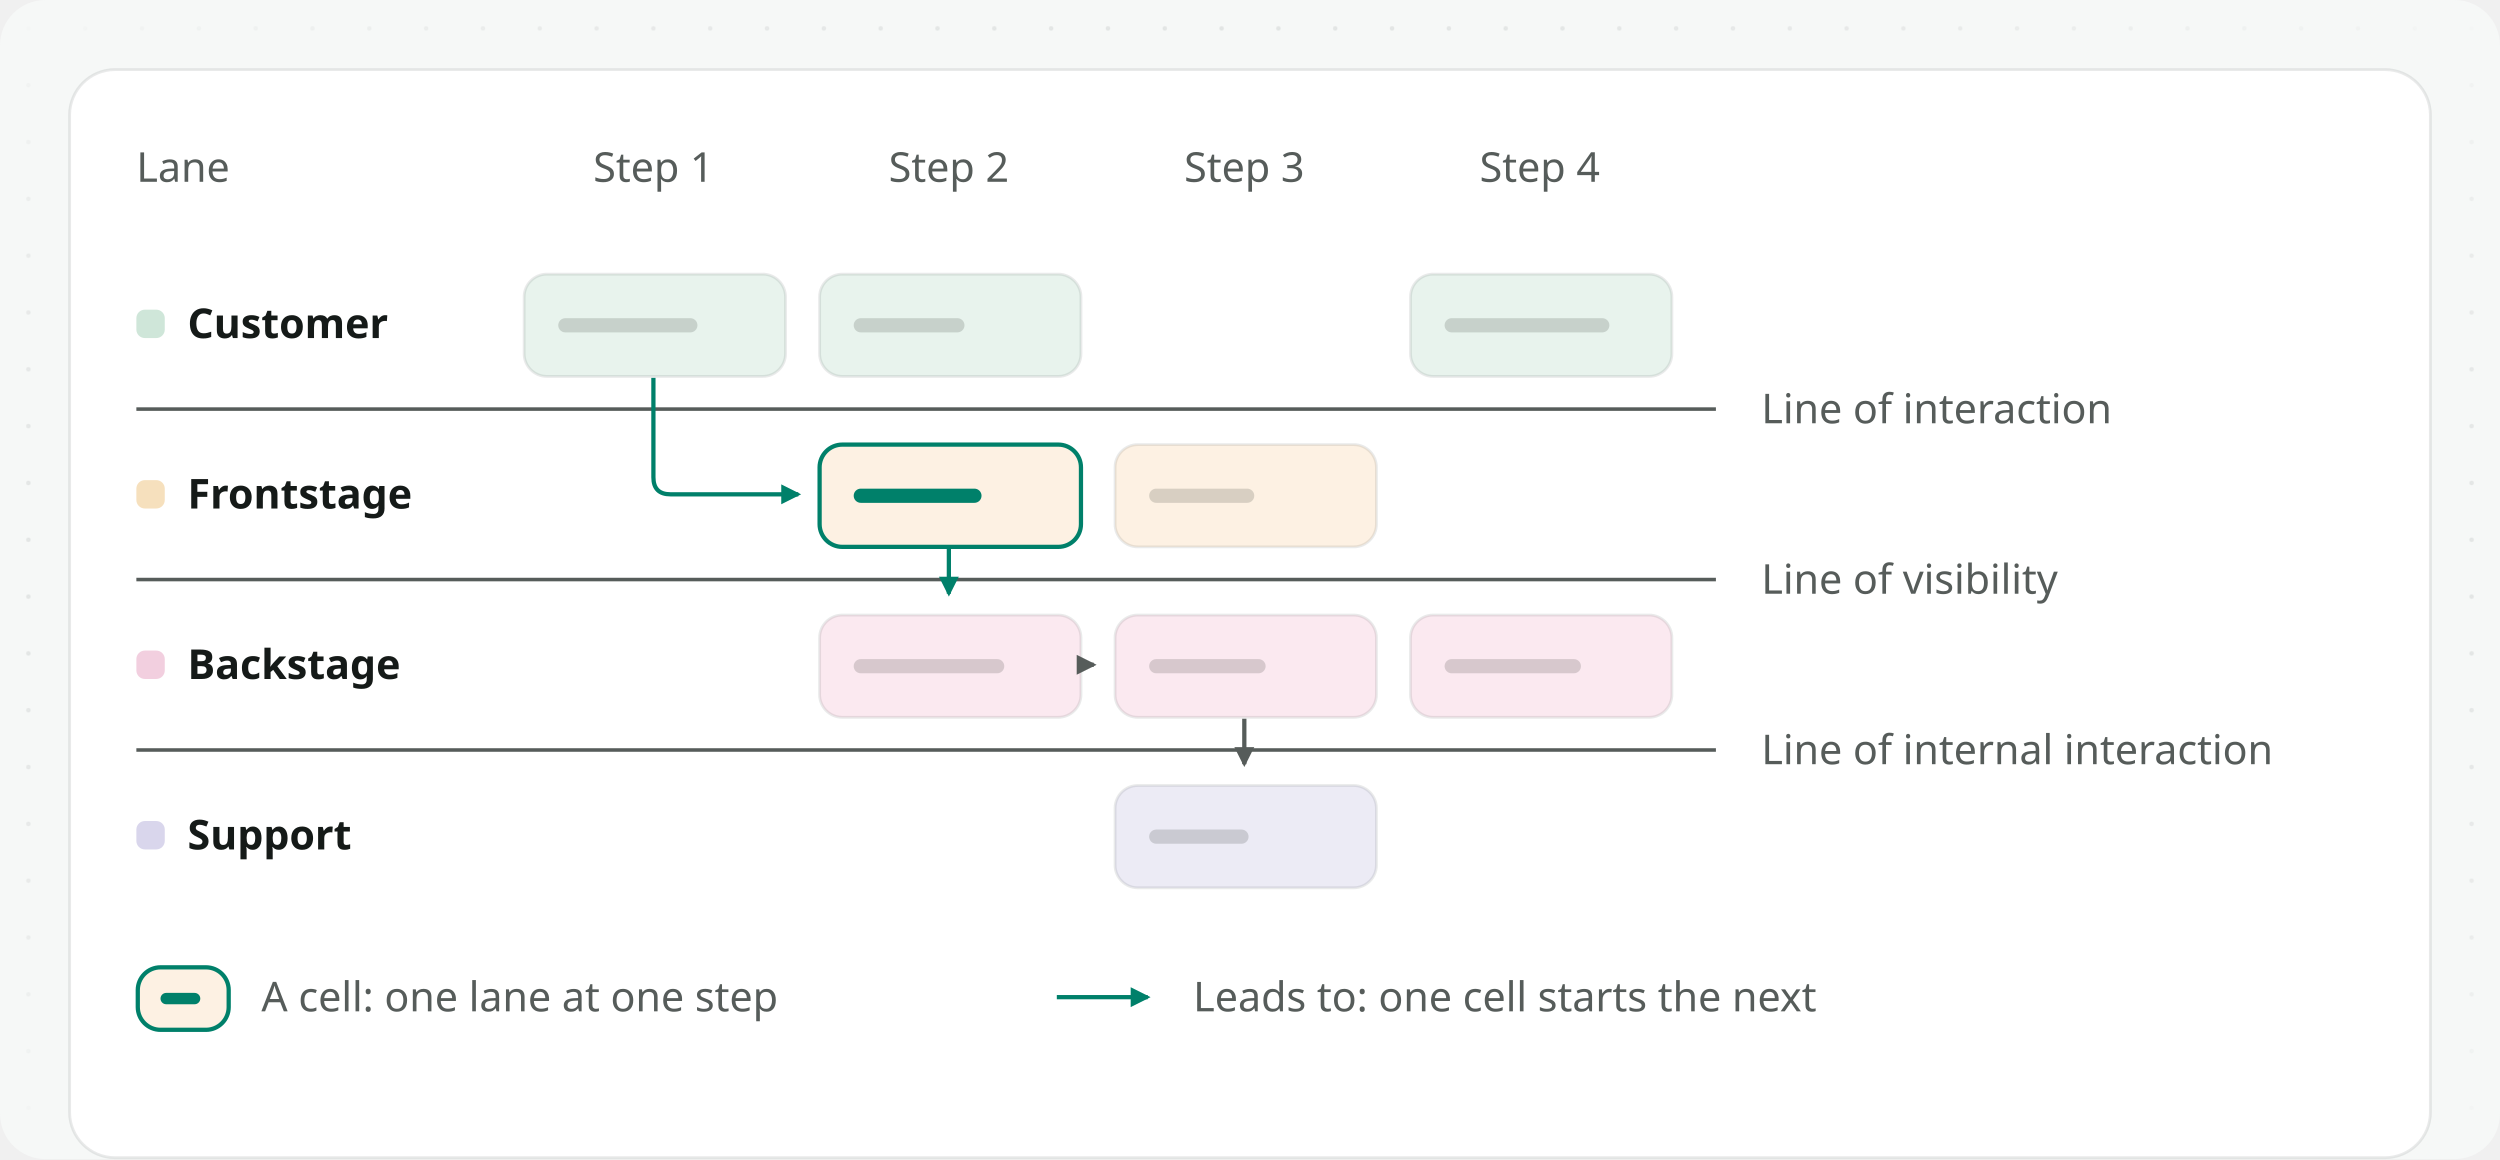
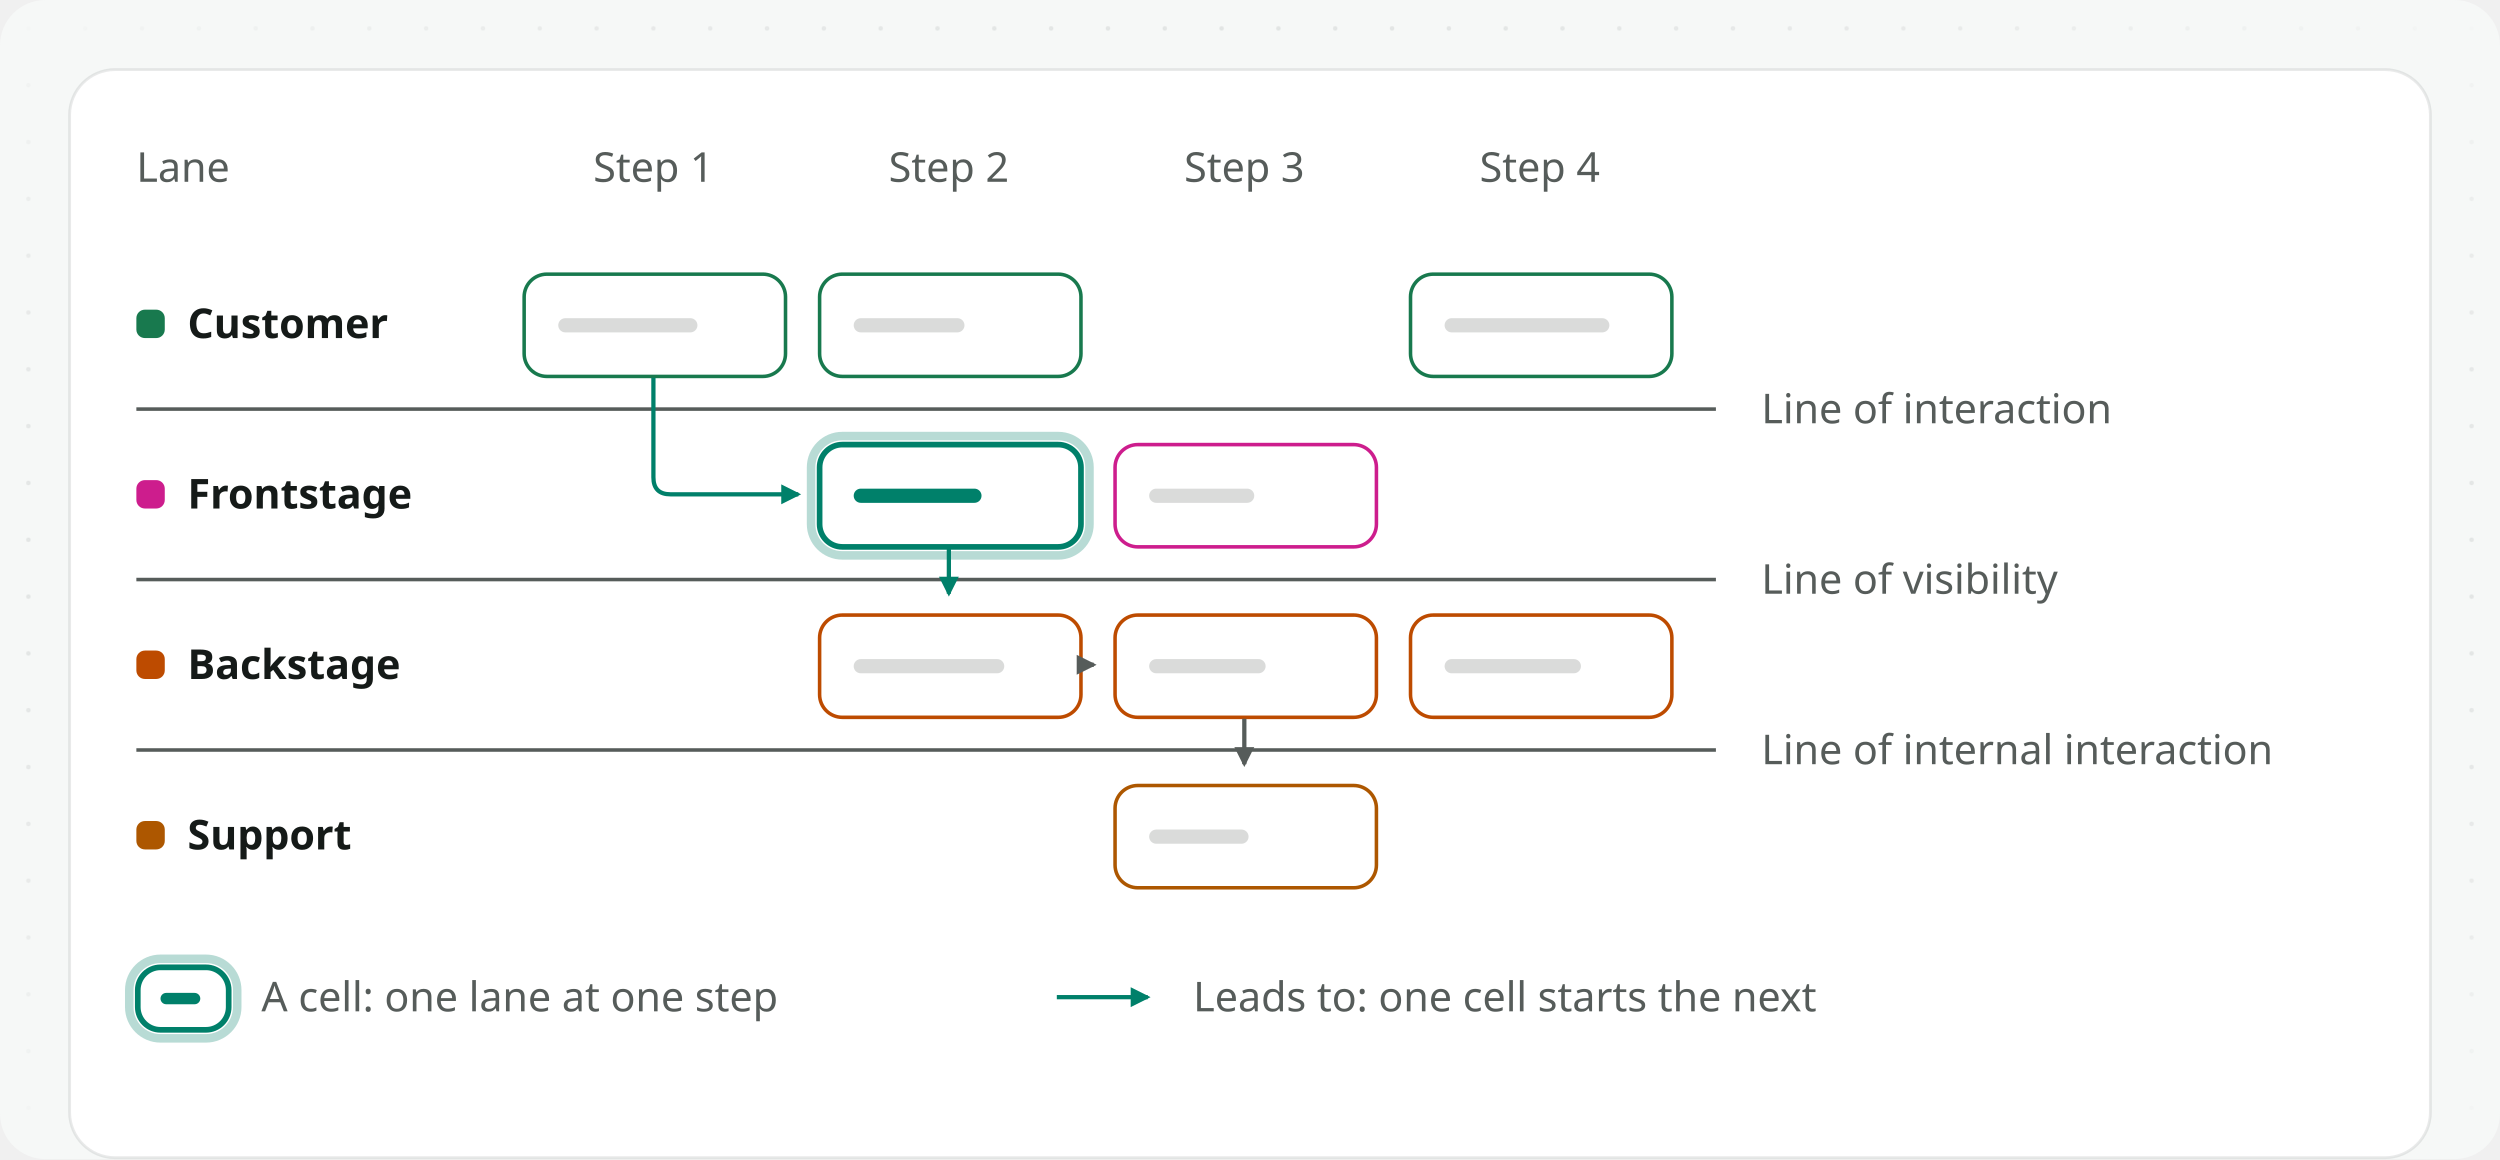
<svg xmlns="http://www.w3.org/2000/svg" viewBox="0 0 880 408" font-family="'Ubuntu Sans', system-ui, sans-serif">
  <style>
    .plate { fill: #f6f8f7; }
    .dot { fill: #151a18; fill-opacity: 0.17; }
    .card { fill: #ffffff; stroke: #151a18; stroke-opacity: 0.09; }
    .well { fill: #f6f8f7; stroke: #151a18; stroke-opacity: 0.09; }
    .well-focus { stroke: #00806a; stroke-opacity: 1; stroke-width: 1.5; }
    .title { font-size: 15px; font-weight: 600; fill: #151a18; }
    .label { font-size: 14.5px; fill: #565c5a; }
    .label-teal { font-size: 14.5px; font-weight: 600; fill: #00806a; }
    .strong { font-size: 14.5px; font-weight: 600; fill: #151a18; }
    .code { font-family: 'Ubuntu Sans Mono', ui-monospace, SFMono-Regular, Menlo, Consolas, monospace; font-size: 14.5px; fill: #565c5a; }
    .code-strong { font-family: 'Ubuntu Sans Mono', ui-monospace, SFMono-Regular, Menlo, Consolas, monospace; font-size: 14.5px; font-weight: 600; fill: #151a18; }
    .num { font-size: 14.5px; font-weight: 600; fill: #ffffff; }
    .axis { stroke: #151a18; stroke-opacity: 0.09; }
    .line { stroke: #565c5a; stroke-width: 1.25; }
    .flow { stroke: #565c5a; stroke-width: 1.5; fill: none; }
    .flow-head { fill: #565c5a; }
    .trace { stroke: #00806a; stroke-width: 1.5; fill: none; }
    .trace-head { fill: #00806a; }
    .zoom { stroke: #00806a; stroke-width: 1; stroke-opacity: 0.55; fill: none; }
    .skel { fill: #151a18; fill-opacity: 0.16; }
    .skel-teal { fill: #00806a; }
-     .cell { stroke: #151a18; stroke-opacity: 0.09; }
-     .cell-focus { stroke: #00806a; stroke-opacity: 1; stroke-width: 1.5; }
+     .cell, .cell-focus { fill: none; stroke-width: 1.25; }
    .hit { fill: #00806a; }
    .tick { fill: #565c5a; }
    .miss { fill: #151a18; fill-opacity: 0.16; }
    .badge { fill: #00806a; stroke: #ffffff; stroke-width: 2; }
    .faded { opacity: 0.4; }
-     .lane-c { fill: #e8f3ed; } .sq-c { fill: #cfe6d9; }
-     .lane-f { fill: #fdf1e3; } .sq-f { fill: #f6e0bd; }
-     .lane-b { fill: #fbe9f0; } .sq-b { fill: #f2cfdf; }
-     .lane-s { fill: #ecebf5; } .sq-s { fill: #d9d6ec; }
+     .lane-c { stroke: #18794e; } .sq-c { fill: #18794e; }
+     .lane-f { stroke: #cd1d8d; } .sq-f { fill: #cd1d8d; }
+     .lane-b { stroke: #bd4b00; } .sq-b { fill: #bd4b00; }
+     .lane-s { stroke: #ad5700; } .sq-s { fill: #ad5700; }
+     .cell-focus { stroke: #00806a; stroke-width: 2; }
+     .halo { fill: none; stroke: #00806a; stroke-opacity: 0.28; stroke-width: 3; }
  </style>
  <defs>
    <pattern id="grid" width="20" height="20" patternUnits="userSpaceOnUse">
      <circle class="dot" cx="10" cy="10" r="0.8" />
    </pattern>
    <radialGradient id="fade" cx="50%" cy="50%" r="70%">
      <stop offset="0.35" stop-color="#fff" />
      <stop offset="1" stop-color="#000" />
    </radialGradient>
    <mask id="fadeMask">
      <rect width="880" height="408" fill="url(#fade)" />
    </mask>
    <marker id="headMuted" markerWidth="8" markerHeight="8" refX="6" refY="4" orient="auto" markerUnits="userSpaceOnUse">
      <path class="flow-head" d="M0,0.5 L7,4 L0,7.5 Z" />
    </marker>
    <marker id="headTeal" markerWidth="8" markerHeight="8" refX="6" refY="4" orient="auto" markerUnits="userSpaceOnUse">
      <path class="trace-head" d="M0,0.5 L7,4 L0,7.5 Z" />
    </marker>
  </defs>
  <rect class="plate" width="880" height="408" rx="16" />
  <rect width="880" height="408" rx="16" fill="url(#grid)" mask="url(#fadeMask)" />
  <rect class="card" x="24.5" y="24.5" width="831" height="383" rx="16" />
  <text class="label" x="48" y="64">Lane</text>
  <text class="label" x="230" y="64" text-anchor="middle">Step 1</text>
  <text class="label" x="334" y="64" text-anchor="middle">Step 2</text>
  <text class="label" x="438" y="64" text-anchor="middle">Step 3</text>
  <text class="label" x="542" y="64" text-anchor="middle">Step 4</text>
  <rect class="sq-c" x="48" y="109" width="10" height="10" rx="3" />
  <text class="strong" x="66" y="119">Customer</text>
  <rect class="lane-c cell" x="184.5" y="96.5" width="92" height="36" rx="8" />
  <rect class="skel" x="196.5" y="112" width="49" height="5" rx="2.5" />
  <rect class="lane-c cell" x="288.5" y="96.5" width="92" height="36" rx="8" />
  <rect class="skel" x="300.5" y="112" width="39" height="5" rx="2.5" />
  <rect class="lane-c cell" x="496.5" y="96.5" width="92" height="36" rx="8" />
  <rect class="skel" x="508.5" y="112" width="58" height="5" rx="2.5" />
  <rect class="sq-f" x="48" y="169" width="10" height="10" rx="3" />
  <text class="strong" x="66" y="179">Frontstage</text>
+   <rect class="halo" x="285.5" y="153.5" width="98" height="42" rx="11" />
  <rect class="lane-f cell-focus" x="288.5" y="156.5" width="92" height="36" rx="8" />
  <rect class="skel-teal" x="300.5" y="172" width="45" height="5" rx="2.5" />
  <rect class="lane-f cell" x="392.5" y="156.5" width="92" height="36" rx="8" />
  <rect class="skel" x="404.5" y="172" width="37" height="5" rx="2.5" />
  <rect class="sq-b" x="48" y="229" width="10" height="10" rx="3" />
  <text class="strong" x="66" y="239">Backstage</text>
  <rect class="lane-b cell" x="288.5" y="216.5" width="92" height="36" rx="8" />
  <rect class="skel" x="300.5" y="232" width="53" height="5" rx="2.5" />
  <rect class="lane-b cell" x="392.5" y="216.5" width="92" height="36" rx="8" />
  <rect class="skel" x="404.5" y="232" width="41" height="5" rx="2.5" />
  <rect class="lane-b cell" x="496.5" y="216.5" width="92" height="36" rx="8" />
  <rect class="skel" x="508.5" y="232" width="48" height="5" rx="2.5" />
  <rect class="sq-s" x="48" y="289" width="10" height="10" rx="3" />
  <text class="strong" x="66" y="299">Support</text>
  <rect class="lane-s cell" x="392.5" y="276.5" width="92" height="36" rx="8" />
  <rect class="skel" x="404.5" y="292" width="35" height="5" rx="2.5" />
  <line class="line" x1="48" y1="144" x2="604" y2="144" />
  <text class="label" x="620" y="149">Line of interaction</text>
  <line class="line" x1="48" y1="204" x2="604" y2="204" />
  <text class="label" x="620" y="209">Line of visibility</text>
  <line class="line" x1="48" y1="264" x2="604" y2="264" />
  <text class="label" x="620" y="269">Line of internal interaction</text>
  <path class="trace" d="M230,133 V168 Q230,174 236,174 H281" marker-end="url(#headTeal)" />
  <path class="trace" d="M334,193 V209" marker-end="url(#headTeal)" />
  <path class="flow" d="M381,234 H385" marker-end="url(#headMuted)" />
  <path class="flow" d="M438,253 V269" marker-end="url(#headMuted)" />
+   <rect class="halo" x="45.5" y="337.5" width="38" height="28" rx="11" />
  <rect class="lane-f cell-focus" x="48.5" y="340.5" width="32" height="22" rx="8" />
  <rect class="skel-teal" x="56.5" y="349.5" width="14" height="4" rx="2" />
  <text class="label" x="92" y="356">A cell: one lane at one step</text>
  <path class="trace" d="M372,351 H404" marker-end="url(#headTeal)" />
  <text class="label" x="420" y="356">Leads to: one cell starts the next</text>
</svg>
